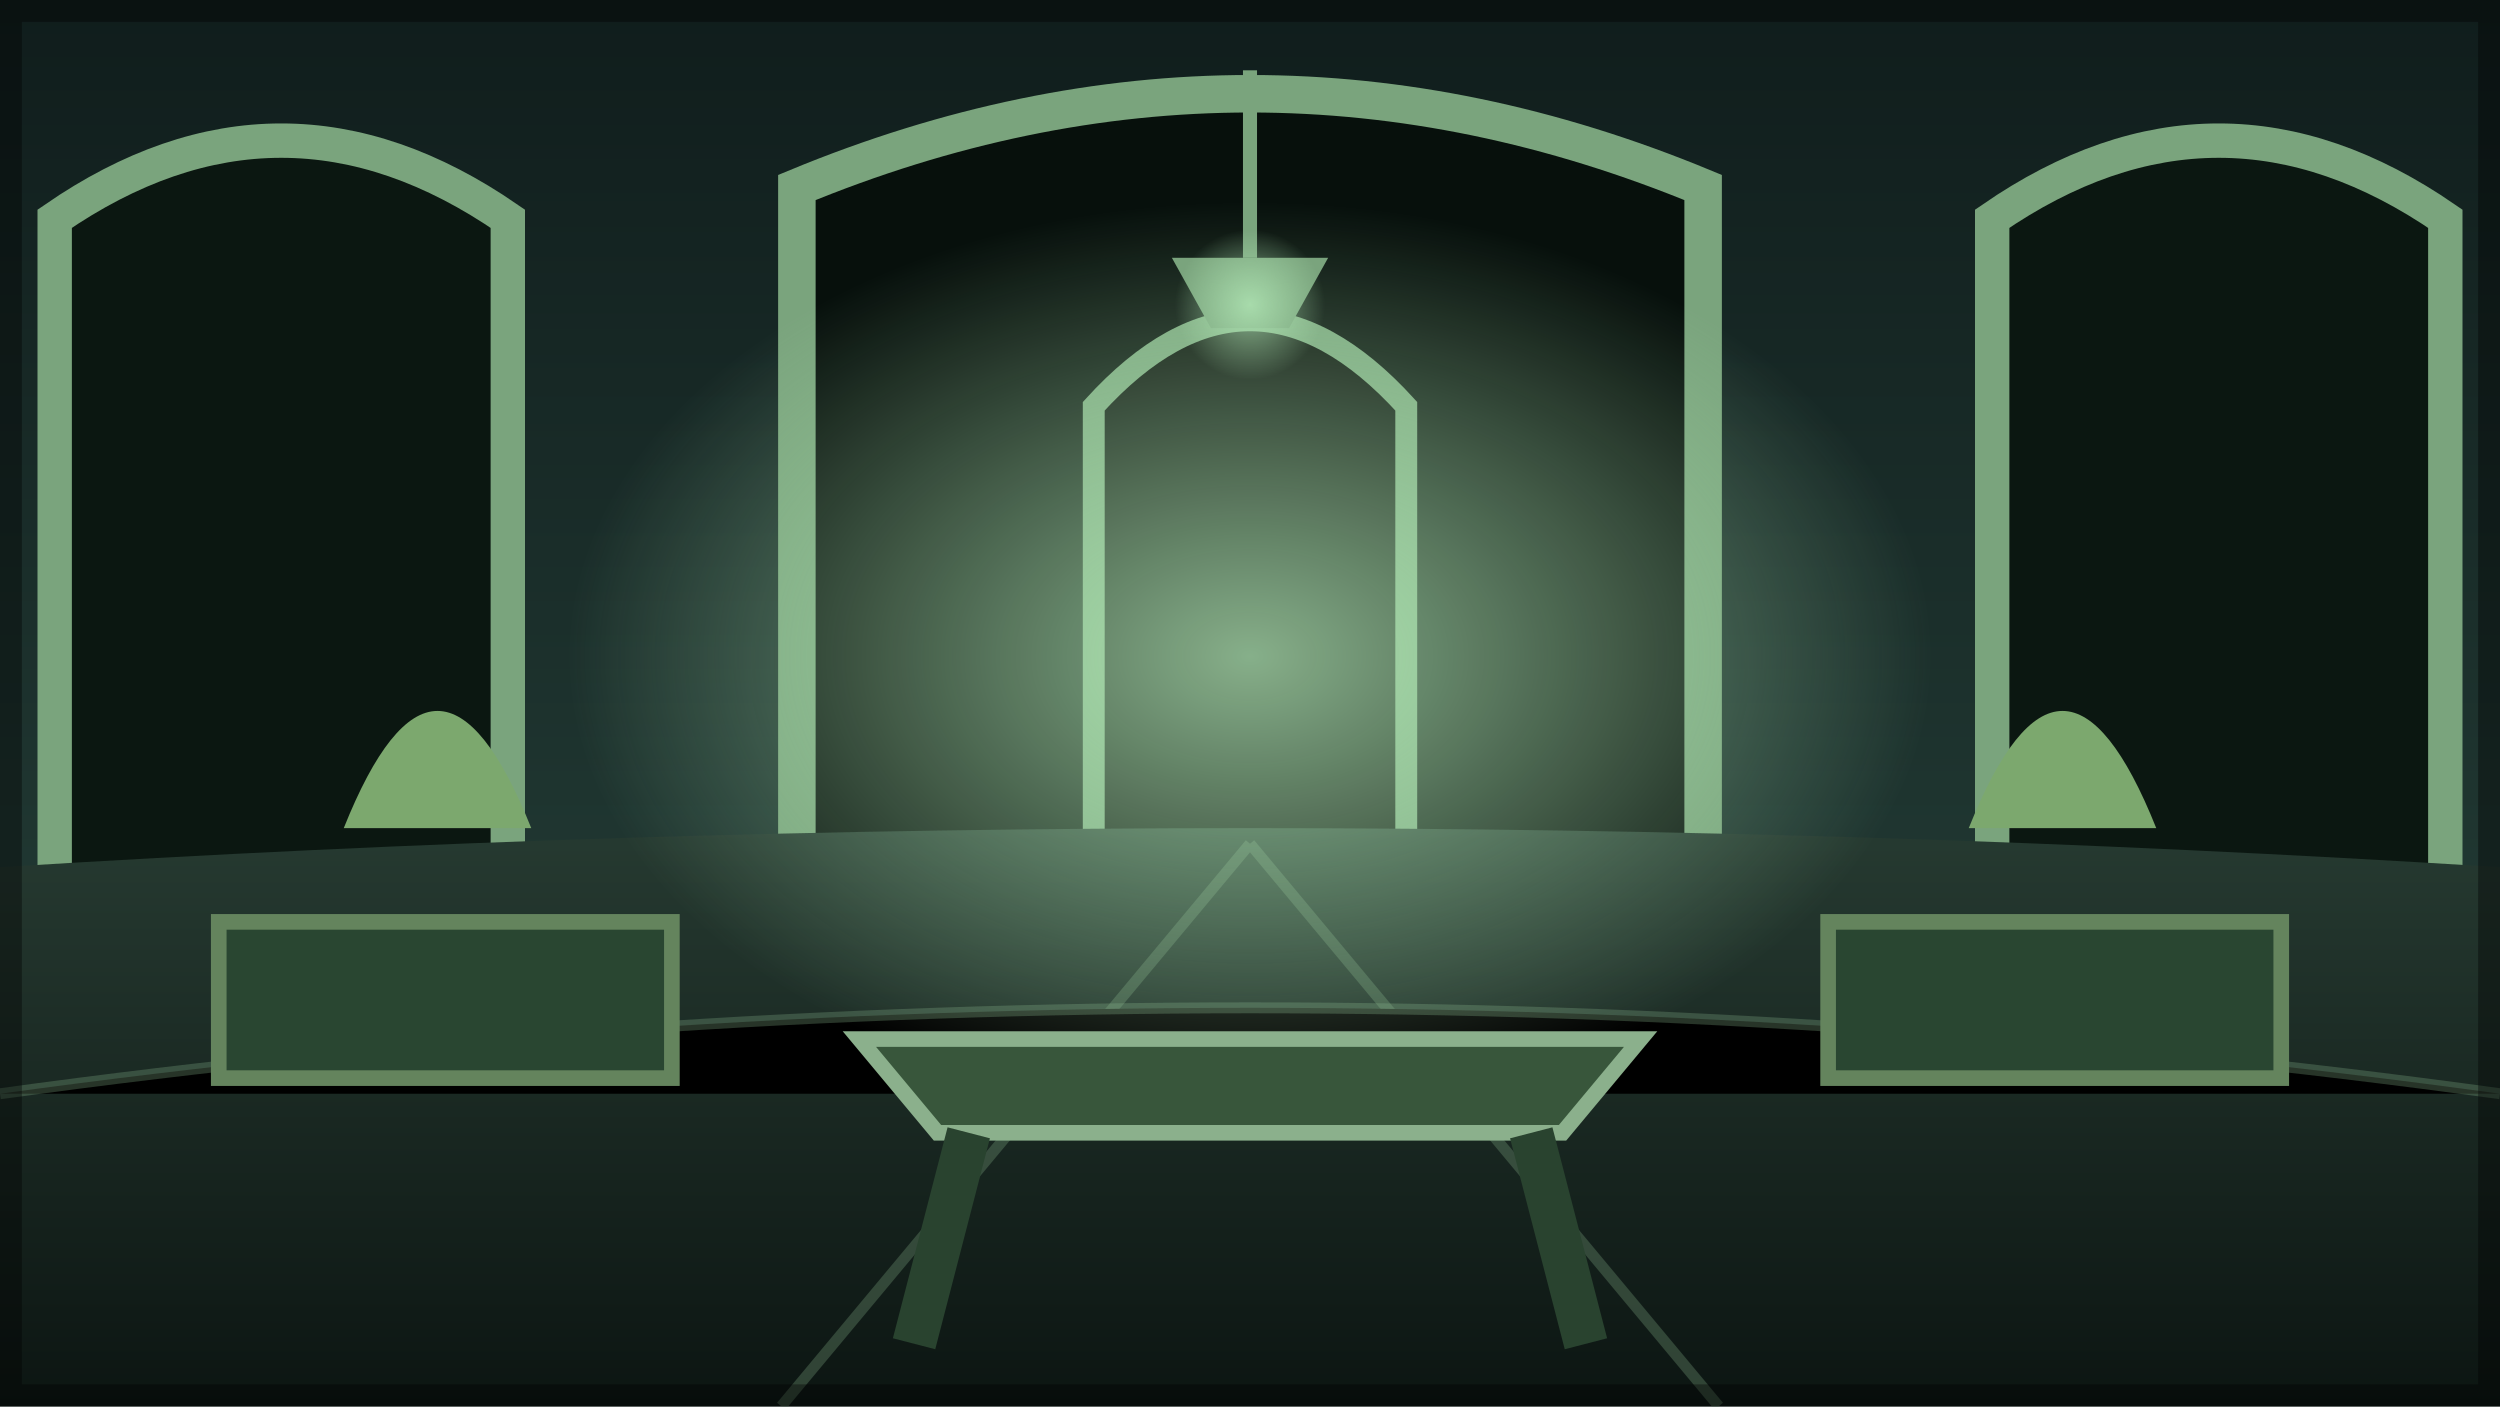
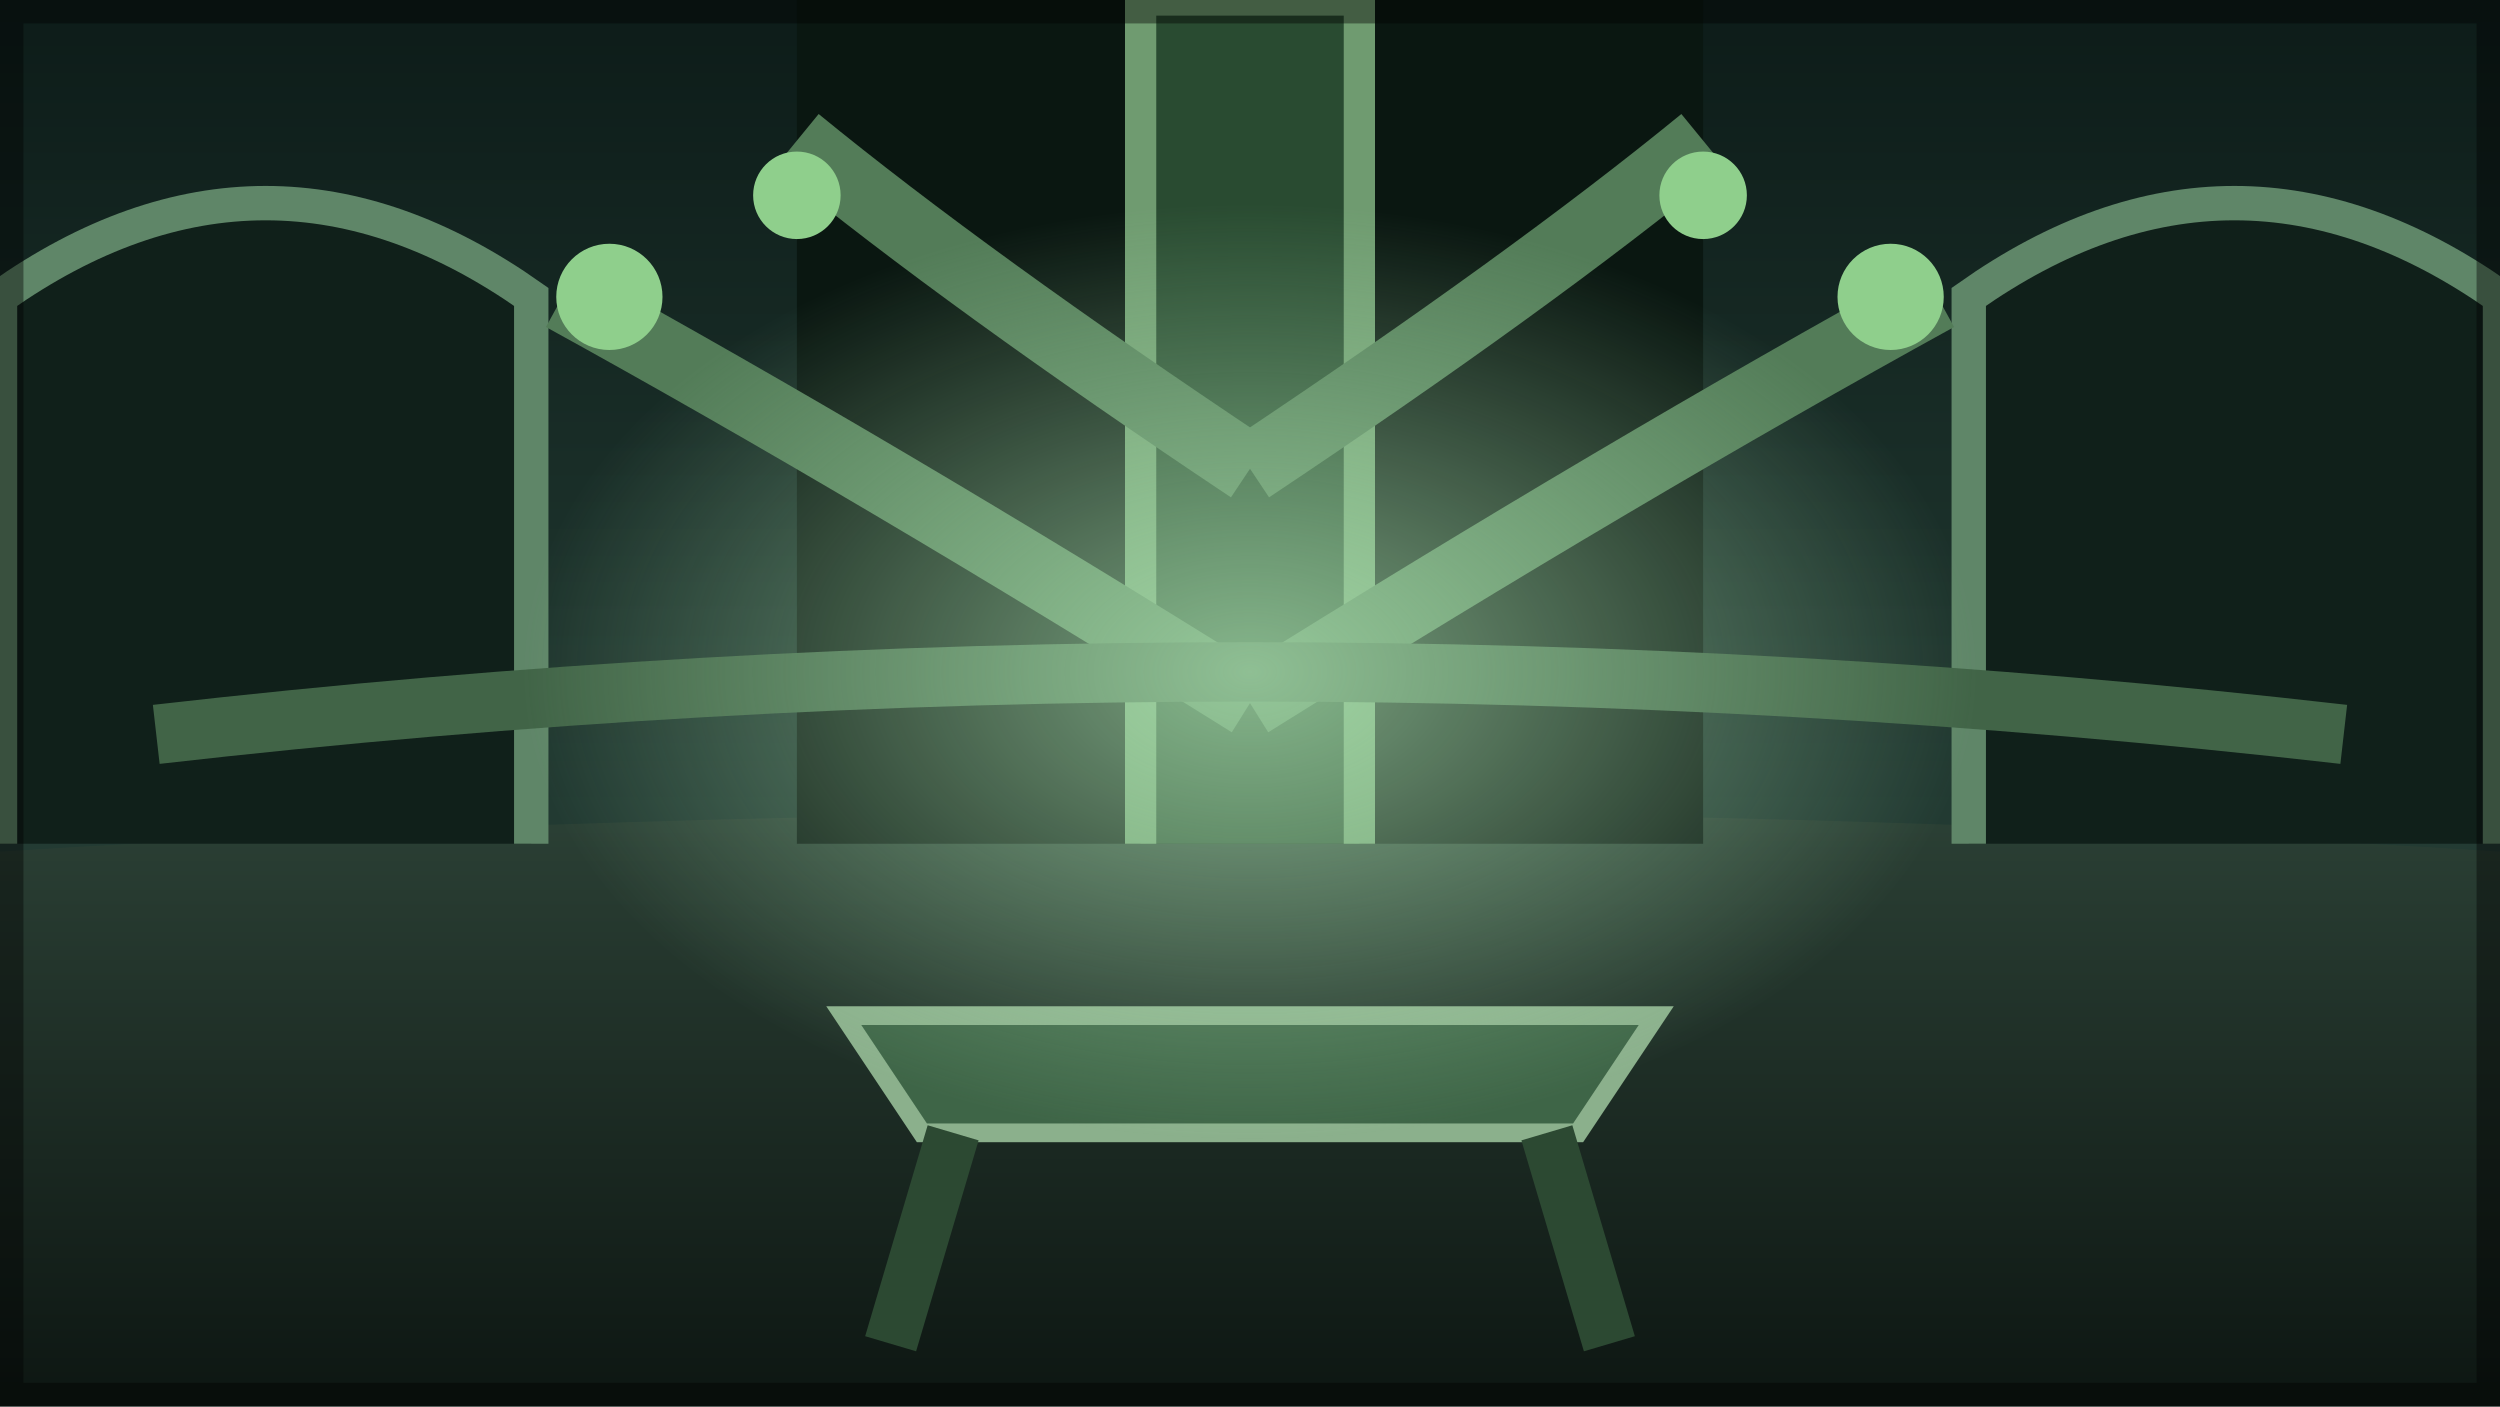
<svg xmlns="http://www.w3.org/2000/svg" width="1600" height="900" viewBox="0 0 1600 900">
  <defs>
    <linearGradient id="w" x2="0" y2="1">
-       <stop stop-color="#101d1c" />
-       <stop offset="1" stop-color="#29463e" />
+       <stop stop-color="#0d1c19" />
+       <stop offset="1" stop-color="#315044" />
    </linearGradient>
    <linearGradient id="f" x2="0" y2="1">
-       <stop stop-color="#263a31" />
-       <stop offset="1" stop-color="#0c1512" />
+       <stop stop-color="#2b4035" />
+       <stop offset="1" stop-color="#0d1612" />
    </linearGradient>
    <radialGradient id="g">
-       <stop stop-color="#b9f0bd" stop-opacity=".72" />
+       <stop stop-color="#b9f0bd" stop-opacity=".65" />
      <stop offset="1" stop-color="#b9f0bd" stop-opacity="0" />
    </radialGradient>
  </defs>
  <rect width="1600" height="900" fill="url(#w)" />
-   <path d="M35 555V140Q180 40 325 140V555" fill="#0b1711" stroke="#7aa47d" stroke-width="22" />
-   <path d="M1275 555V140Q1420 40 1565 140V555" fill="#0b1711" stroke="#7aa47d" stroke-width="22" />
-   <path d="M510 555V120Q800 0 1090 120V555" fill="#07100c" stroke="#7aa47d" stroke-width="24" />
-   <path d="M700 555V260Q800 150 900 260V555" fill="#050a07" stroke="#7aa47d" stroke-width="14" />
-   <path d="M0 555Q800 505 1600 555V900H0Z" fill="url(#f)" />
-   <g stroke="#7aa47d" stroke-opacity=".32" stroke-width="7">
-     <path d="M800 540L500 900M800 540L1100 900" />
-     <path d="M0 700Q800 590 1600 700" />
+   <path d="M0 545Q800 495 1600 545V900H0Z" fill="url(#f)" />
+   <path d="M0 540V190Q170 70 340 190V540M1260 540V190Q1430 70 1600 190V540" fill="#10201a" stroke="#5f8668" stroke-width="22" />
+   <path d="M510 540V0H1090V540" fill="#0a1711" />
+   <path d="M730 540V0H870V540" fill="#294b31" stroke="#6f9b70" stroke-width="20" />
+   <path d="M800 450Q560 300 360 190M800 450Q1040 300 1240 190M800 300Q620 180 510 90M800 300Q980 180 1090 90" fill="none" stroke="#537c58" stroke-width="44" />
+   <g fill="#8fcf8c">
+     <circle cx="390" cy="190" r="34" />
+     <circle cx="510" cy="125" r="28" />
+     <circle cx="1210" cy="190" r="34" />
+     <circle cx="1090" cy="125" r="28" />
  </g>
-   <ellipse cx="800" cy="420" rx="440" ry="290" fill="url(#g)" />
-   <path d="M800 45V165" stroke="#7aa47d" stroke-width="9" />
-   <path d="M750 165H850L825 210H775Z" fill="#7aa47d" />
-   <circle cx="800" cy="195" r="48" fill="url(#g)" />
-   <path d="M550 665H1050L1000 725H600Z" fill="#38563b" stroke="#8bb08c" stroke-width="10" />
-   <path d="M620 725L585 860M980 725L1015 860" stroke="#29432f" stroke-width="28" />
-   <path d="M140 590H430V690H140ZM1170 590H1460V690H1170Z" fill="#294631" stroke="#64845d" stroke-width="10" />
-   <g fill="#7ca86e">
-     <path d="M220 530Q280 380 340 530Z" />
-     <path d="M1260 530Q1320 380 1380 530Z" />
-   </g>
-   <rect width="1600" height="900" fill="none" stroke="#000" stroke-opacity=".38" stroke-width="28" />
+   <path d="M100 470Q800 390 1500 470" fill="none" stroke="#416447" stroke-width="38" />
+   <path d="M540 650H1060L1010 725H590Z" fill="#3e6547" stroke="#8bb08c" stroke-width="12" />
+   <path d="M610 725L570 860M990 725L1030 860" stroke="#2c4932" stroke-width="34" />
+   <ellipse cx="800" cy="430" rx="470" ry="300" fill="url(#g)" />
+   <rect width="1600" height="900" fill="none" stroke="#000" stroke-opacity=".4" stroke-width="30" />
</svg>
